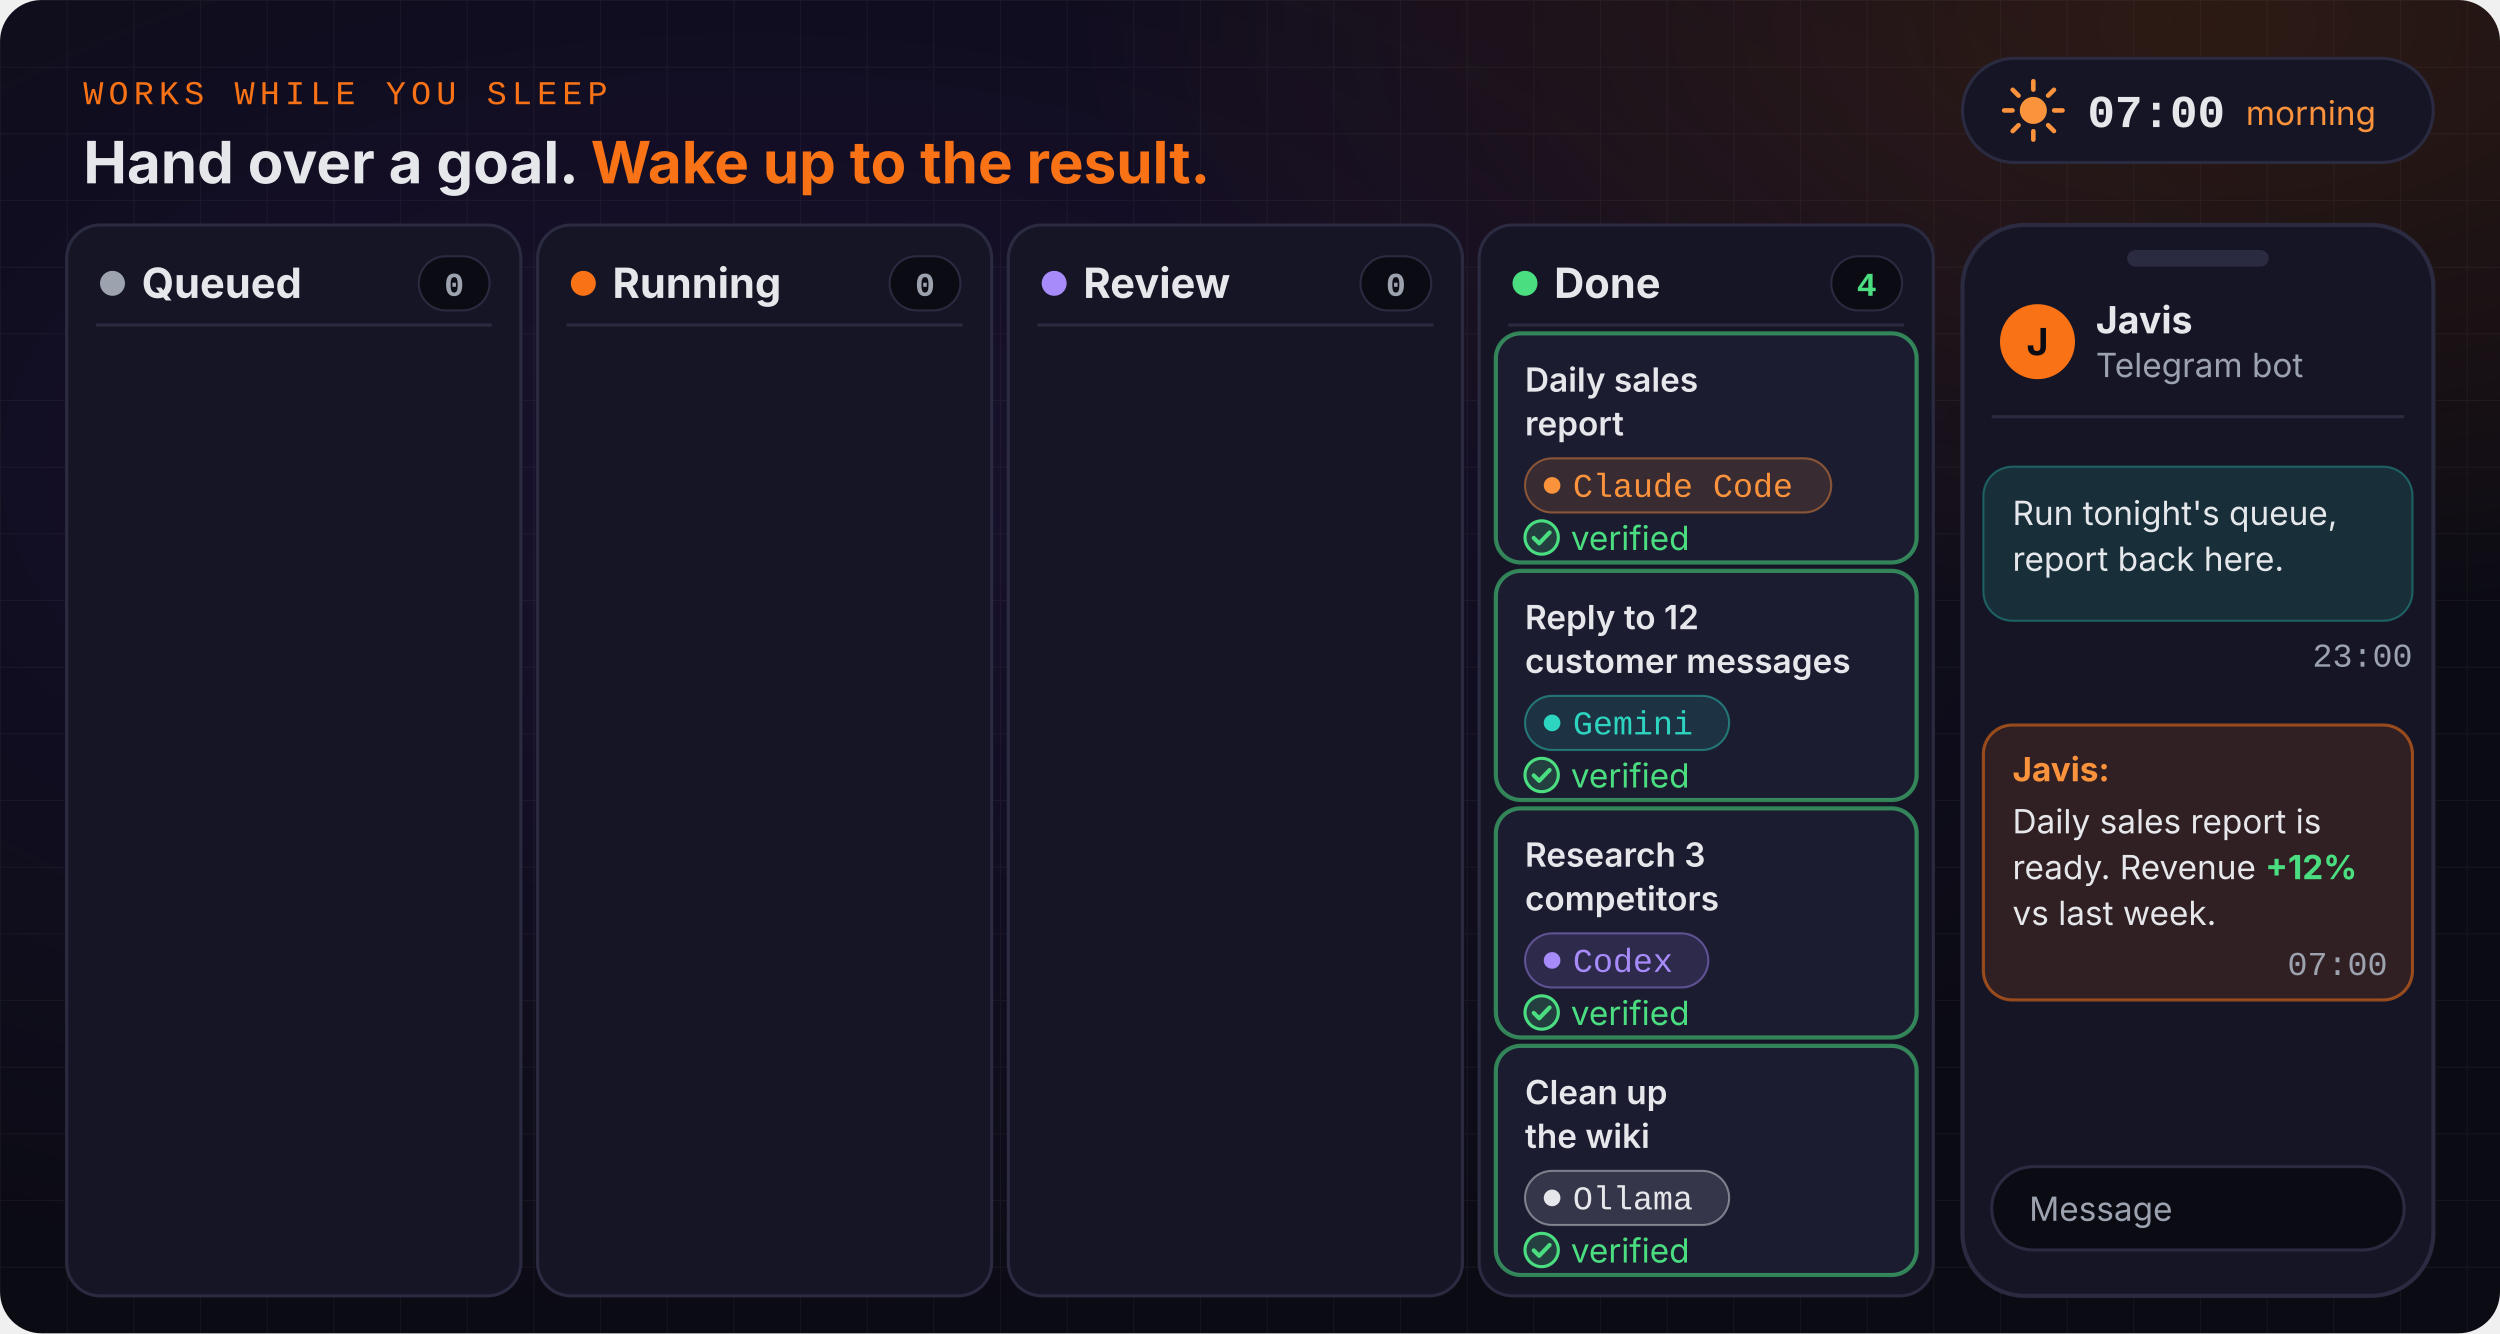
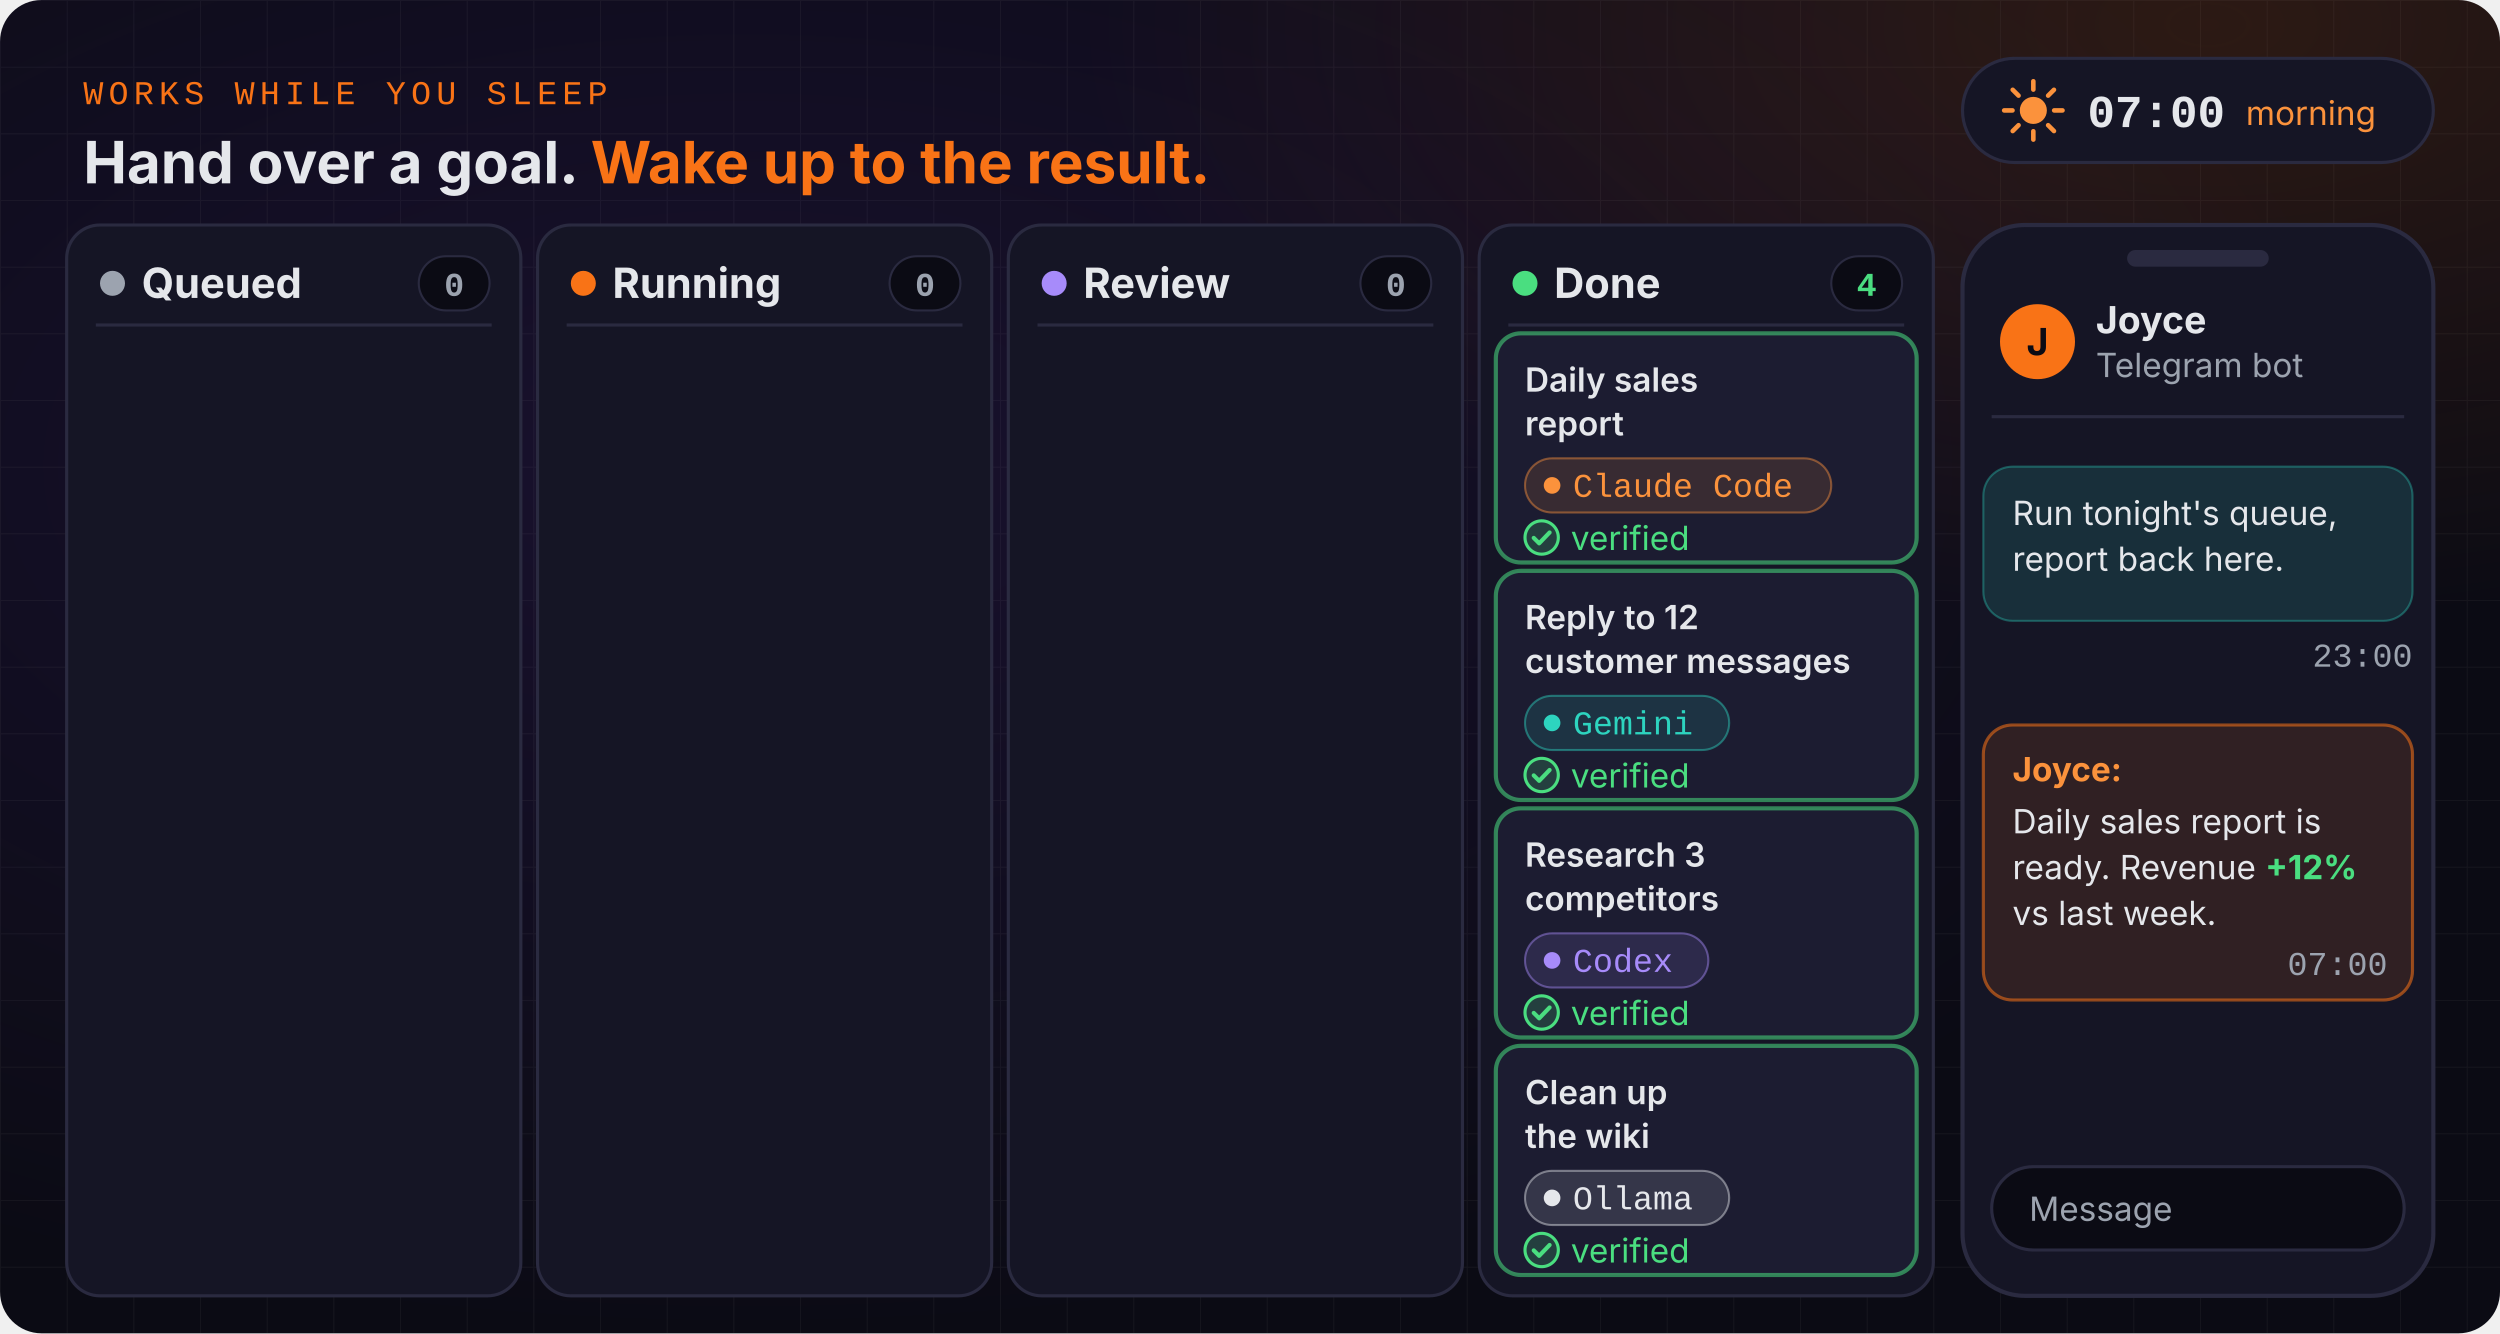
<svg xmlns="http://www.w3.org/2000/svg" viewBox="0 0 1200 640" role="img" aria-labelledby="t d">
  <style>
.mv,.fade,.st,.pg,.pf,.vf,.tm,.ic,.note,.morn,.pulse{animation-duration:14s;animation-iteration-count:infinite;animation-fill-mode:both}
.pf{transform-box:fill-box;transform-origin:left center}
.fade{animation-name:fade;animation-timing-function:linear}
@keyframes fade{0%{opacity:0}4%{opacity:1}95%{opacity:1}98%{opacity:0}100%{opacity:0}}

@keyframes mv0{0%{transform:translateX(-678px)}8%{transform:translateX(-678px)}11%{transform:translateX(-452px)}27%{transform:translateX(-452px)}30%{transform:translateX(-226px)}40%{transform:translateX(-226px)}43%{transform:translateX(0px)}98%{transform:translateX(0px)}98.5%{transform:translateX(-678px)}100%{transform:translateX(-678px)}}
@keyframes st0{0%{stroke:#2a2a40}9%{stroke:#2a2a40}11%{stroke:#f97316}28%{stroke:#f97316}30%{stroke:#8b5cf6}41%{stroke:#8b5cf6}43%{stroke:rgba(74,222,128,0.55)}98%{stroke:rgba(74,222,128,0.55)}98.5%{stroke:#2a2a40}100%{stroke:#2a2a40}}
@keyframes pg0{0%{opacity:0}10%{opacity:0}11.5%{opacity:1}33%{opacity:1}34.5%{opacity:0}100%{opacity:0}}
@keyframes pf0{0%{transform:scaleX(0)}12%{transform:scaleX(0)}26%{transform:scaleX(1)}100%{transform:scaleX(1)}}
@keyframes vf0{0%{opacity:0}34%{opacity:0}36%{opacity:1}98%{opacity:1}98.5%{opacity:0}100%{opacity:0}}
.c0 .mv{animation-name:mv0;animation-timing-function:ease-in-out}.c0 .st{animation-name:st0;animation-timing-function:linear}.c0 .pg{animation-name:pg0;animation-timing-function:linear}.c0 .pf{animation-name:pf0;animation-timing-function:ease-in-out}.c0 .vf{animation-name:vf0;animation-timing-function:linear}
@keyframes mv1{0%{transform:translateX(-678px)}15%{transform:translateX(-678px)}18%{transform:translateX(-452px)}34%{transform:translateX(-452px)}37%{transform:translateX(-226px)}47%{transform:translateX(-226px)}50%{transform:translateX(0px)}98%{transform:translateX(0px)}98.5%{transform:translateX(-678px)}100%{transform:translateX(-678px)}}
@keyframes st1{0%{stroke:#2a2a40}16%{stroke:#2a2a40}18%{stroke:#f97316}35%{stroke:#f97316}37%{stroke:#8b5cf6}48%{stroke:#8b5cf6}50%{stroke:rgba(74,222,128,0.55)}98%{stroke:rgba(74,222,128,0.55)}98.5%{stroke:#2a2a40}100%{stroke:#2a2a40}}
@keyframes pg1{0%{opacity:0}17%{opacity:0}18.5%{opacity:1}40%{opacity:1}41.5%{opacity:0}100%{opacity:0}}
@keyframes pf1{0%{transform:scaleX(0)}19%{transform:scaleX(0)}33%{transform:scaleX(1)}100%{transform:scaleX(1)}}
@keyframes vf1{0%{opacity:0}41%{opacity:0}43%{opacity:1}98%{opacity:1}98.5%{opacity:0}100%{opacity:0}}
.c1 .mv{animation-name:mv1;animation-timing-function:ease-in-out}.c1 .st{animation-name:st1;animation-timing-function:linear}.c1 .pg{animation-name:pg1;animation-timing-function:linear}.c1 .pf{animation-name:pf1;animation-timing-function:ease-in-out}.c1 .vf{animation-name:vf1;animation-timing-function:linear}
@keyframes mv2{0%{transform:translateX(-678px)}22%{transform:translateX(-678px)}25%{transform:translateX(-452px)}41%{transform:translateX(-452px)}44%{transform:translateX(-226px)}54%{transform:translateX(-226px)}57%{transform:translateX(0px)}98%{transform:translateX(0px)}98.5%{transform:translateX(-678px)}100%{transform:translateX(-678px)}}
@keyframes st2{0%{stroke:#2a2a40}23%{stroke:#2a2a40}25%{stroke:#f97316}42%{stroke:#f97316}44%{stroke:#8b5cf6}55%{stroke:#8b5cf6}57%{stroke:rgba(74,222,128,0.55)}98%{stroke:rgba(74,222,128,0.55)}98.5%{stroke:#2a2a40}100%{stroke:#2a2a40}}
@keyframes pg2{0%{opacity:0}24%{opacity:0}25.5%{opacity:1}47%{opacity:1}48.5%{opacity:0}100%{opacity:0}}
@keyframes pf2{0%{transform:scaleX(0)}26%{transform:scaleX(0)}40%{transform:scaleX(1)}100%{transform:scaleX(1)}}
@keyframes vf2{0%{opacity:0}48%{opacity:0}50%{opacity:1}98%{opacity:1}98.5%{opacity:0}100%{opacity:0}}
.c2 .mv{animation-name:mv2;animation-timing-function:ease-in-out}.c2 .st{animation-name:st2;animation-timing-function:linear}.c2 .pg{animation-name:pg2;animation-timing-function:linear}.c2 .pf{animation-name:pf2;animation-timing-function:ease-in-out}.c2 .vf{animation-name:vf2;animation-timing-function:linear}
@keyframes mv3{0%{transform:translateX(-678px)}29%{transform:translateX(-678px)}32%{transform:translateX(-452px)}48%{transform:translateX(-452px)}51%{transform:translateX(-226px)}61%{transform:translateX(-226px)}64%{transform:translateX(0px)}98%{transform:translateX(0px)}98.5%{transform:translateX(-678px)}100%{transform:translateX(-678px)}}
@keyframes st3{0%{stroke:#2a2a40}30%{stroke:#2a2a40}32%{stroke:#f97316}49%{stroke:#f97316}51%{stroke:#8b5cf6}62%{stroke:#8b5cf6}64%{stroke:rgba(74,222,128,0.55)}98%{stroke:rgba(74,222,128,0.55)}98.5%{stroke:#2a2a40}100%{stroke:#2a2a40}}
@keyframes pg3{0%{opacity:0}31%{opacity:0}32.5%{opacity:1}54%{opacity:1}55.5%{opacity:0}100%{opacity:0}}
@keyframes pf3{0%{transform:scaleX(0)}33%{transform:scaleX(0)}47%{transform:scaleX(1)}100%{transform:scaleX(1)}}
@keyframes vf3{0%{opacity:0}55%{opacity:0}57%{opacity:1}98%{opacity:1}98.5%{opacity:0}100%{opacity:0}}
.c3 .mv{animation-name:mv3;animation-timing-function:ease-in-out}.c3 .st{animation-name:st3;animation-timing-function:linear}.c3 .pg{animation-name:pg3;animation-timing-function:linear}.c3 .pf{animation-name:pf3;animation-timing-function:ease-in-out}.c3 .vf{animation-name:vf3;animation-timing-function:linear}
@keyframes tm0{0%{opacity:1}14%{opacity:1}15%{opacity:0}98%{opacity:0}98.5%{opacity:1}100%{opacity:1}}.tm0{animation-name:tm0;animation-timing-function:linear}
@keyframes tm1{0%{opacity:0}14%{opacity:0}15%{opacity:1}29%{opacity:1}30%{opacity:0}100%{opacity:0}}.tm1{animation-name:tm1;animation-timing-function:linear}
@keyframes tm2{0%{opacity:0}29%{opacity:0}30%{opacity:1}44%{opacity:1}45%{opacity:0}100%{opacity:0}}.tm2{animation-name:tm2;animation-timing-function:linear}
@keyframes tm3{0%{opacity:0}44%{opacity:0}45%{opacity:1}59%{opacity:1}60%{opacity:0}100%{opacity:0}}.tm3{animation-name:tm3;animation-timing-function:linear}
@keyframes tm4{0%{opacity:0}59%{opacity:0}60%{opacity:1}98%{opacity:1}98.5%{opacity:0}100%{opacity:0}}.tm4{animation-name:tm4;animation-timing-function:linear}
@keyframes night{0%{opacity:1}58%{opacity:1}62%{opacity:0}98%{opacity:0}98.5%{opacity:1}100%{opacity:1}}@keyframes day{0%{opacity:0}58%{opacity:0}62%{opacity:1}98%{opacity:1}98.5%{opacity:0}100%{opacity:0}}.ic.night{animation-name:night}.ic.day,.morn{animation-name:day}.ic.night{opacity:0}@keyframes note{0%{opacity:0;transform:translateY(24px)}67%{opacity:0;transform:translateY(24px)}71%{opacity:1;transform:translateY(0)}95%{opacity:1;transform:translateY(0)}98%{opacity:0;transform:translateY(0)}100%{opacity:0;transform:translateY(24px)}}.note{animation-name:note;animation-timing-function:ease-out}@keyframes pulse{0%,100%{opacity:1}50%{opacity:.35}}.pulse{animation-name:pulse;animation-duration:2.8s;animation-timing-function:ease-in-out}@media (prefers-reduced-motion: reduce){*{animation:none !important}}
.tm0,.tm1,.tm2,.tm3{opacity:0}.pg{opacity:0}@keyframes n00{0%{opacity:0}30.1%{opacity:0}30.5%{opacity:1}97.85%{opacity:1}98.25%{opacity:0}100%{opacity:0}}.n00{animation:n00 14s linear infinite both;opacity:1}
@keyframes n01{0%{opacity:0}23.1%{opacity:0}23.5%{opacity:1}30.1%{opacity:1}30.5%{opacity:0}100%{opacity:0}}.n01{animation:n01 14s linear infinite both;opacity:0}
@keyframes n02{0%{opacity:0}16.1%{opacity:0}16.5%{opacity:1}23.1%{opacity:1}23.5%{opacity:0}100%{opacity:0}}.n02{animation:n02 14s linear infinite both;opacity:0}
@keyframes n03{0%{opacity:0}9.1%{opacity:0}9.5%{opacity:1}16.1%{opacity:1}16.5%{opacity:0}100%{opacity:0}}.n03{animation:n03 14s linear infinite both;opacity:0}
@keyframes n04{0%{opacity:1}9.1%{opacity:1}9.5%{opacity:0}97.85%{opacity:0}98.25%{opacity:1}100%{opacity:1}}.n04{animation:n04 14s linear infinite both;opacity:0}
@keyframes n10{0%{opacity:1}9.1%{opacity:1}9.5%{opacity:0}49.1%{opacity:0}49.5%{opacity:1}100%{opacity:1}}.n10{animation:n10 14s linear infinite both;opacity:1}
@keyframes n11{0%{opacity:0}9.1%{opacity:0}9.5%{opacity:1}16.1%{opacity:1}16.5%{opacity:0}42.1%{opacity:0}42.5%{opacity:1}49.1%{opacity:1}49.5%{opacity:0}100%{opacity:0}}.n11{animation:n11 14s linear infinite both;opacity:0}
@keyframes n12{0%{opacity:0}16.1%{opacity:0}16.5%{opacity:1}23.1%{opacity:1}23.5%{opacity:0}28.1%{opacity:0}28.5%{opacity:1}30.1%{opacity:1}30.5%{opacity:0}35.1%{opacity:0}35.5%{opacity:1}42.1%{opacity:1}42.5%{opacity:0}100%{opacity:0}}.n12{animation:n12 14s linear infinite both;opacity:0}
@keyframes n13{0%{opacity:0}23.1%{opacity:0}23.5%{opacity:1}28.1%{opacity:1}28.5%{opacity:0}30.1%{opacity:0}30.5%{opacity:1}35.1%{opacity:1}35.5%{opacity:0}100%{opacity:0}}.n13{animation:n13 14s linear infinite both;opacity:0}
@keyframes n20{0%{opacity:1}28.1%{opacity:1}28.5%{opacity:0}62.1%{opacity:0}62.5%{opacity:1}100%{opacity:1}}.n20{animation:n20 14s linear infinite both;opacity:1}
@keyframes n21{0%{opacity:0}28.1%{opacity:0}28.5%{opacity:1}35.1%{opacity:1}35.5%{opacity:0}41.1%{opacity:0}41.5%{opacity:1}42.1%{opacity:1}42.5%{opacity:0}48.1%{opacity:0}48.5%{opacity:1}49.1%{opacity:1}49.5%{opacity:0}55.1%{opacity:0}55.5%{opacity:1}62.1%{opacity:1}62.5%{opacity:0}100%{opacity:0}}.n21{animation:n21 14s linear infinite both;opacity:0}
@keyframes n22{0%{opacity:0}35.1%{opacity:0}35.5%{opacity:1}41.1%{opacity:1}41.5%{opacity:0}42.1%{opacity:0}42.5%{opacity:1}48.1%{opacity:1}48.5%{opacity:0}49.1%{opacity:0}49.5%{opacity:1}55.1%{opacity:1}55.5%{opacity:0}100%{opacity:0}}.n22{animation:n22 14s linear infinite both;opacity:0}
@keyframes n30{0%{opacity:1}41.1%{opacity:1}41.5%{opacity:0}97.85%{opacity:0}98.25%{opacity:1}100%{opacity:1}}.n30{animation:n30 14s linear infinite both;opacity:0}
@keyframes n31{0%{opacity:0}41.1%{opacity:0}41.5%{opacity:1}48.1%{opacity:1}48.5%{opacity:0}100%{opacity:0}}.n31{animation:n31 14s linear infinite both;opacity:0}
@keyframes n32{0%{opacity:0}48.1%{opacity:0}48.5%{opacity:1}55.1%{opacity:1}55.5%{opacity:0}100%{opacity:0}}.n32{animation:n32 14s linear infinite both;opacity:0}
@keyframes n33{0%{opacity:0}55.1%{opacity:0}55.5%{opacity:1}62.1%{opacity:1}62.5%{opacity:0}100%{opacity:0}}.n33{animation:n33 14s linear infinite both;opacity:0}
@keyframes n34{0%{opacity:0}62.1%{opacity:0}62.5%{opacity:1}97.85%{opacity:1}98.25%{opacity:0}100%{opacity:0}}.n34{animation:n34 14s linear infinite both;opacity:1}</style>
  <defs>
    <radialGradient id="glow" cx="30%" cy="35%" r="65%">
      <stop offset="0" stop-color="#7c3aed" stop-opacity=".12" />
      <stop offset="1" stop-color="#7c3aed" stop-opacity="0" />
    </radialGradient>
    <radialGradient id="sunglow" cx="88%" cy="2%" r="45%">
      <stop offset="0" stop-color="#f97316" stop-opacity=".14" />
      <stop offset="1" stop-color="#f97316" stop-opacity="0" />
    </radialGradient>
    <pattern id="grid" width="32" height="32" patternUnits="userSpaceOnUse">
      <path d="M32 0H0V32" fill="none" stroke="#ffffff" stroke-opacity=".04" stroke-width="1" />
    </pattern>
    <clipPath id="bg">
      <rect width="1200" height="640" rx="20" />
    </clipPath>
  </defs>
  <g clip-path="url(#bg)">
    <rect width="1200" height="640" fill="#0b0b14" />
    <rect width="1200" height="640" fill="url(#grid)" />
    <rect width="1200" height="640" fill="url(#glow)" />
    <rect class="morn" width="1200" height="640" fill="url(#sunglow)" />
  </g>
  <text x="40" y="50" font-family="ui-monospace, 'SFMono-Regular', Consolas, 'Courier New', monospace" font-size="16" letter-spacing="2.5" fill="#f97316">WORKS WHILE YOU SLEEP</text>
  <text x="40" y="88" font-family="Inter, 'Segoe UI', system-ui, -apple-system, Arial, sans-serif" font-size="28" font-weight="700" fill="#e5e7eb">Hand over a goal. <tspan fill="#f97316">Wake up to the result.</tspan>
  </text>
  <g font-family="Inter, 'Segoe UI', system-ui, -apple-system, Arial, sans-serif">
    <rect x="942" y="28" width="226" height="50" rx="25" fill="#151525" stroke="#2a2a40" stroke-width="1.5" />
    <g class="ic night">
      <path d="M980 41a12 12 0 1 0 10 18a10 10 0 0 1 -10 -18z" fill="#a78bfa" />
    </g>
    <g class="ic day">
      <circle cx="976" cy="53" r="6.5" fill="#fb923c" />
      <path d="M986.0 53.0L990.0 53.0M983.1 60.1L985.9 62.9M976.0 63.0L976.0 67.0M968.9 60.1L966.1 62.9M966.0 53.0L962.0 53.0M968.9 45.9L966.1 43.1M976.0 43.0L976.0 39.0M983.1 45.9L985.9 43.1" stroke="#fb923c" stroke-width="2.2" stroke-linecap="round" />
    </g>
    <g class="tm tm0">
      <text x="1002" y="61" font-family="ui-monospace, 'SFMono-Regular', Consolas, 'Courier New', monospace" font-size="22" font-weight="700" fill="#e5e7eb">23:00</text>
      <text x="1078" y="60" font-size="16" fill="#a78bfa">night</text>
    </g>
    <g class="tm tm1">
      <text x="1002" y="61" font-family="ui-monospace, 'SFMono-Regular', Consolas, 'Courier New', monospace" font-size="22" font-weight="700" fill="#e5e7eb">01:00</text>
      <text x="1078" y="60" font-size="16" fill="#a78bfa">night</text>
    </g>
    <g class="tm tm2">
      <text x="1002" y="61" font-family="ui-monospace, 'SFMono-Regular', Consolas, 'Courier New', monospace" font-size="22" font-weight="700" fill="#e5e7eb">03:00</text>
      <text x="1078" y="60" font-size="16" fill="#a78bfa">night</text>
    </g>
    <g class="tm tm3">
      <text x="1002" y="61" font-family="ui-monospace, 'SFMono-Regular', Consolas, 'Courier New', monospace" font-size="22" font-weight="700" fill="#e5e7eb">05:00</text>
      <text x="1078" y="60" font-size="16" fill="#a78bfa">night</text>
    </g>
    <g class="tm tm4">
      <text x="1002" y="61" font-family="ui-monospace, 'SFMono-Regular', Consolas, 'Courier New', monospace" font-size="22" font-weight="700" fill="#e5e7eb">07:00</text>
      <text x="1078" y="60" font-size="16" fill="#fb923c">morning</text>
    </g>
  </g>
  <rect x="32" y="108" width="218" height="514" rx="16" fill="#151525" stroke="#2a2a40" stroke-width="1.5" />
  <circle cx="54" cy="136" r="6" fill="#9ca3af" />
  <text x="68" y="143" font-family="Inter, 'Segoe UI', system-ui, -apple-system, Arial, sans-serif" font-size="20" font-weight="700" fill="#e5e7eb">Queued</text>
  <line x1="46" y1="156" x2="236" y2="156" stroke="#2a2a40" stroke-width="1.5" />
  <rect x="258" y="108" width="218" height="514" rx="16" fill="#151525" stroke="#2a2a40" stroke-width="1.5" />
  <circle class="pulse" cx="280" cy="136" r="6" fill="#f97316" />
  <text x="294" y="143" font-family="Inter, 'Segoe UI', system-ui, -apple-system, Arial, sans-serif" font-size="20" font-weight="700" fill="#e5e7eb">Running</text>
  <line x1="272" y1="156" x2="462" y2="156" stroke="#2a2a40" stroke-width="1.5" />
  <rect x="484" y="108" width="218" height="514" rx="16" fill="#151525" stroke="#2a2a40" stroke-width="1.5" />
  <circle cx="506" cy="136" r="6" fill="#a78bfa" />
  <text x="520" y="143" font-family="Inter, 'Segoe UI', system-ui, -apple-system, Arial, sans-serif" font-size="20" font-weight="700" fill="#e5e7eb">Review</text>
  <line x1="498" y1="156" x2="688" y2="156" stroke="#2a2a40" stroke-width="1.5" />
  <rect x="710" y="108" width="218" height="514" rx="16" fill="#151525" stroke="#2a2a40" stroke-width="1.5" />
  <circle cx="732" cy="136" r="6" fill="#4ade80" />
  <text x="746" y="143" font-family="Inter, 'Segoe UI', system-ui, -apple-system, Arial, sans-serif" font-size="20" font-weight="700" fill="#e5e7eb">Done</text>
  <line x1="724" y1="156" x2="914" y2="156" stroke="#2a2a40" stroke-width="1.5" />
  <rect x="201" y="123" width="34" height="26" rx="13" fill="#0b0b14" stroke="#2a2a40" />
  <text class="n00" x="218" y="142" text-anchor="middle" font-family="ui-monospace, 'SFMono-Regular', Consolas, 'Courier New', monospace" font-size="16" font-weight="700" fill="#9ca3af">0</text>
  <text class="n01" x="218" y="142" text-anchor="middle" font-family="ui-monospace, 'SFMono-Regular', Consolas, 'Courier New', monospace" font-size="16" font-weight="700" fill="#9ca3af">1</text>
  <text class="n02" x="218" y="142" text-anchor="middle" font-family="ui-monospace, 'SFMono-Regular', Consolas, 'Courier New', monospace" font-size="16" font-weight="700" fill="#9ca3af">2</text>
  <text class="n03" x="218" y="142" text-anchor="middle" font-family="ui-monospace, 'SFMono-Regular', Consolas, 'Courier New', monospace" font-size="16" font-weight="700" fill="#9ca3af">3</text>
  <text class="n04" x="218" y="142" text-anchor="middle" font-family="ui-monospace, 'SFMono-Regular', Consolas, 'Courier New', monospace" font-size="16" font-weight="700" fill="#9ca3af">4</text>
  <rect x="427" y="123" width="34" height="26" rx="13" fill="#0b0b14" stroke="#2a2a40" />
  <text class="n10" x="444" y="142" text-anchor="middle" font-family="ui-monospace, 'SFMono-Regular', Consolas, 'Courier New', monospace" font-size="16" font-weight="700" fill="#9ca3af">0</text>
  <text class="n11" x="444" y="142" text-anchor="middle" font-family="ui-monospace, 'SFMono-Regular', Consolas, 'Courier New', monospace" font-size="16" font-weight="700" fill="#f97316">1</text>
  <text class="n12" x="444" y="142" text-anchor="middle" font-family="ui-monospace, 'SFMono-Regular', Consolas, 'Courier New', monospace" font-size="16" font-weight="700" fill="#f97316">2</text>
  <text class="n13" x="444" y="142" text-anchor="middle" font-family="ui-monospace, 'SFMono-Regular', Consolas, 'Courier New', monospace" font-size="16" font-weight="700" fill="#f97316">3</text>
  <rect x="653" y="123" width="34" height="26" rx="13" fill="#0b0b14" stroke="#2a2a40" />
  <text class="n20" x="670" y="142" text-anchor="middle" font-family="ui-monospace, 'SFMono-Regular', Consolas, 'Courier New', monospace" font-size="16" font-weight="700" fill="#9ca3af">0</text>
  <text class="n21" x="670" y="142" text-anchor="middle" font-family="ui-monospace, 'SFMono-Regular', Consolas, 'Courier New', monospace" font-size="16" font-weight="700" fill="#a78bfa">1</text>
  <text class="n22" x="670" y="142" text-anchor="middle" font-family="ui-monospace, 'SFMono-Regular', Consolas, 'Courier New', monospace" font-size="16" font-weight="700" fill="#a78bfa">2</text>
  <rect x="879" y="123" width="34" height="26" rx="13" fill="#0b0b14" stroke="#2a2a40" />
  <text class="n30" x="896" y="142" text-anchor="middle" font-family="ui-monospace, 'SFMono-Regular', Consolas, 'Courier New', monospace" font-size="16" font-weight="700" fill="#9ca3af">0</text>
  <text class="n31" x="896" y="142" text-anchor="middle" font-family="ui-monospace, 'SFMono-Regular', Consolas, 'Courier New', monospace" font-size="16" font-weight="700" fill="#4ade80">1</text>
  <text class="n32" x="896" y="142" text-anchor="middle" font-family="ui-monospace, 'SFMono-Regular', Consolas, 'Courier New', monospace" font-size="16" font-weight="700" fill="#4ade80">2</text>
  <text class="n33" x="896" y="142" text-anchor="middle" font-family="ui-monospace, 'SFMono-Regular', Consolas, 'Courier New', monospace" font-size="16" font-weight="700" fill="#4ade80">3</text>
  <text class="n34" x="896" y="142" text-anchor="middle" font-family="ui-monospace, 'SFMono-Regular', Consolas, 'Courier New', monospace" font-size="16" font-weight="700" fill="#4ade80">4</text>
  <g class="c0" transform="translate(718 160)">
    <g class="mv">
      <g class="fade">
        <rect class="st" width="202" height="110" rx="12" fill="#1c1c31" stroke="rgba(74,222,128,0.55)" stroke-width="2" />
        <text font-family="Inter, 'Segoe UI', system-ui, -apple-system, Arial, sans-serif" font-size="16" font-weight="600" fill="#e5e7eb">
          <tspan x="14" y="28">Daily sales</tspan>
          <tspan x="14" y="49">report</tspan>
        </text>
        <rect x="14" y="60" width="147" height="26" rx="13" fill="#fb923c" fill-opacity=".13" stroke="#fb923c" stroke-opacity=".45" />
        <circle cx="27" cy="73" r="4" fill="#fb923c" />
        <text x="37" y="78.5" font-family="ui-monospace, 'SFMono-Regular', Consolas, 'Courier New', monospace" font-size="16" fill="#fb923c">Claude Code</text>
        <g class="pg">
          <rect x="14" y="96" width="174" height="5" rx="2.5" fill="#2a2a40" />
          <rect class="pf" x="14" y="96" width="174" height="5" rx="2.5" fill="#f97316" />
        </g>
        <g class="vf">
          <circle cx="22" cy="98" r="8" fill="#4ade80" fill-opacity=".18" stroke="#4ade80" stroke-width="1.5" />
          <path d="M18.2 98.2l2.6 2.6l5-5.2" fill="none" stroke="#4ade80" stroke-width="2" stroke-linecap="round" stroke-linejoin="round" />
          <text x="36" y="104" font-family="Inter, 'Segoe UI', system-ui, -apple-system, Arial, sans-serif" font-size="16" fill="#4ade80">verified</text>
        </g>
      </g>
    </g>
  </g>
  <g class="c1" transform="translate(718 274)">
    <g class="mv">
      <g class="fade">
        <rect class="st" width="202" height="110" rx="12" fill="#1c1c31" stroke="rgba(74,222,128,0.55)" stroke-width="2" />
        <text font-family="Inter, 'Segoe UI', system-ui, -apple-system, Arial, sans-serif" font-size="16" font-weight="600" fill="#e5e7eb">
          <tspan x="14" y="28">Reply to 12</tspan>
          <tspan x="14" y="49">customer messages</tspan>
        </text>
        <rect x="14" y="60" width="98" height="26" rx="13" fill="#2dd4bf" fill-opacity=".13" stroke="#2dd4bf" stroke-opacity=".45" />
        <circle cx="27" cy="73" r="4" fill="#2dd4bf" />
        <text x="37" y="78.5" font-family="ui-monospace, 'SFMono-Regular', Consolas, 'Courier New', monospace" font-size="16" fill="#2dd4bf">Gemini</text>
        <g class="pg">
          <rect x="14" y="96" width="174" height="5" rx="2.5" fill="#2a2a40" />
          <rect class="pf" x="14" y="96" width="174" height="5" rx="2.5" fill="#f97316" />
        </g>
        <g class="vf">
          <circle cx="22" cy="98" r="8" fill="#4ade80" fill-opacity=".18" stroke="#4ade80" stroke-width="1.5" />
          <path d="M18.2 98.2l2.6 2.6l5-5.2" fill="none" stroke="#4ade80" stroke-width="2" stroke-linecap="round" stroke-linejoin="round" />
          <text x="36" y="104" font-family="Inter, 'Segoe UI', system-ui, -apple-system, Arial, sans-serif" font-size="16" fill="#4ade80">verified</text>
        </g>
      </g>
    </g>
  </g>
  <g class="c2" transform="translate(718 388)">
    <g class="mv">
      <g class="fade">
        <rect class="st" width="202" height="110" rx="12" fill="#1c1c31" stroke="rgba(74,222,128,0.55)" stroke-width="2" />
        <text font-family="Inter, 'Segoe UI', system-ui, -apple-system, Arial, sans-serif" font-size="16" font-weight="600" fill="#e5e7eb">
          <tspan x="14" y="28">Research 3</tspan>
          <tspan x="14" y="49">competitors</tspan>
        </text>
        <rect x="14" y="60" width="88" height="26" rx="13" fill="#a78bfa" fill-opacity=".13" stroke="#a78bfa" stroke-opacity=".45" />
        <circle cx="27" cy="73" r="4" fill="#a78bfa" />
        <text x="37" y="78.5" font-family="ui-monospace, 'SFMono-Regular', Consolas, 'Courier New', monospace" font-size="16" fill="#a78bfa">Codex</text>
        <g class="pg">
          <rect x="14" y="96" width="174" height="5" rx="2.5" fill="#2a2a40" />
          <rect class="pf" x="14" y="96" width="174" height="5" rx="2.5" fill="#f97316" />
        </g>
        <g class="vf">
          <circle cx="22" cy="98" r="8" fill="#4ade80" fill-opacity=".18" stroke="#4ade80" stroke-width="1.5" />
          <path d="M18.2 98.2l2.6 2.6l5-5.2" fill="none" stroke="#4ade80" stroke-width="2" stroke-linecap="round" stroke-linejoin="round" />
          <text x="36" y="104" font-family="Inter, 'Segoe UI', system-ui, -apple-system, Arial, sans-serif" font-size="16" fill="#4ade80">verified</text>
        </g>
      </g>
    </g>
  </g>
  <g class="c3" transform="translate(718 502)">
    <g class="mv">
      <g class="fade">
        <rect class="st" width="202" height="110" rx="12" fill="#1c1c31" stroke="rgba(74,222,128,0.55)" stroke-width="2" />
        <text font-family="Inter, 'Segoe UI', system-ui, -apple-system, Arial, sans-serif" font-size="16" font-weight="600" fill="#e5e7eb">
          <tspan x="14" y="28">Clean up</tspan>
          <tspan x="14" y="49">the wiki</tspan>
        </text>
        <rect x="14" y="60" width="98" height="26" rx="13" fill="#e5e7eb" fill-opacity=".13" stroke="#e5e7eb" stroke-opacity=".45" />
        <circle cx="27" cy="73" r="4" fill="#e5e7eb" />
        <text x="37" y="78.5" font-family="ui-monospace, 'SFMono-Regular', Consolas, 'Courier New', monospace" font-size="16" fill="#e5e7eb">Ollama</text>
        <g class="pg">
          <rect x="14" y="96" width="174" height="5" rx="2.5" fill="#2a2a40" />
          <rect class="pf" x="14" y="96" width="174" height="5" rx="2.5" fill="#f97316" />
        </g>
        <g class="vf">
          <circle cx="22" cy="98" r="8" fill="#4ade80" fill-opacity=".18" stroke="#4ade80" stroke-width="1.5" />
          <path d="M18.2 98.2l2.6 2.6l5-5.2" fill="none" stroke="#4ade80" stroke-width="2" stroke-linecap="round" stroke-linejoin="round" />
          <text x="36" y="104" font-family="Inter, 'Segoe UI', system-ui, -apple-system, Arial, sans-serif" font-size="16" fill="#4ade80">verified</text>
        </g>
      </g>
    </g>
  </g>
  <g font-family="Inter, 'Segoe UI', system-ui, -apple-system, Arial, sans-serif">
    <rect x="942" y="108" width="226" height="514" rx="30" fill="#151525" stroke="#2a2a40" stroke-width="2" />
    <rect x="1021.0" y="120" width="68" height="8" rx="4" fill="#2a2a40" />
    <circle cx="978" cy="164" r="18" fill="#f97316" />
    <text x="978" y="170.5" text-anchor="middle" font-size="18" font-weight="700" fill="#0b0b14">J</text>
-     <text x="1006" y="160" font-size="18" font-weight="700" fill="#e5e7eb">Javis</text>
+     <text x="1006" y="160" font-size="18" font-weight="700" fill="#e5e7eb">Joyce</text>
    <text x="1006" y="181" font-size="16" fill="#9ca3af">Telegram bot</text>
    <line x1="956" y1="200" x2="1154" y2="200" stroke="#2a2a40" stroke-width="1.5" />
    <rect x="952" y="224" width="206" height="74" rx="14" fill="#2dd4bf" fill-opacity=".14" stroke="#2dd4bf" stroke-opacity=".35" />
    <text font-size="16" fill="#e5e7eb">
      <tspan x="966" y="252">Run tonight's queue,</tspan>
      <tspan x="966" y="274">report back here.</tspan>
    </text>
    <text x="1158" y="320" text-anchor="end" font-family="ui-monospace, 'SFMono-Regular', Consolas, 'Courier New', monospace" font-size="16" fill="#9ca3af">23:00</text>
    <g class="note">
      <rect x="952" y="348" width="206" height="132" rx="14" fill="#f97316" fill-opacity=".12" stroke="#f97316" stroke-opacity=".55" stroke-width="1.5" />
-       <text x="966" y="375" font-size="16" font-weight="700" fill="#fb923c">Javis:</text>
+       <text x="966" y="375" font-size="16" font-weight="700" fill="#fb923c">Joyce:</text>
      <text font-size="16" fill="#e5e7eb">
        <tspan x="966" y="400">Daily sales report is</tspan>
        <tspan x="966" y="422">ready. Revenue <tspan fill="#4ade80" font-weight="700">+12%</tspan>
        </tspan>
        <tspan x="966" y="444">vs last week.</tspan>
      </text>
      <text x="1146" y="468" text-anchor="end" font-family="ui-monospace, 'SFMono-Regular', Consolas, 'Courier New', monospace" font-size="16" fill="#9ca3af">07:00</text>
    </g>
    <rect x="956" y="560" width="198" height="40" rx="20" fill="#0b0b14" stroke="#2a2a40" stroke-width="1.5" />
    <text x="974" y="586" font-size="16" fill="#9ca3af">Message</text>
  </g>
</svg>
